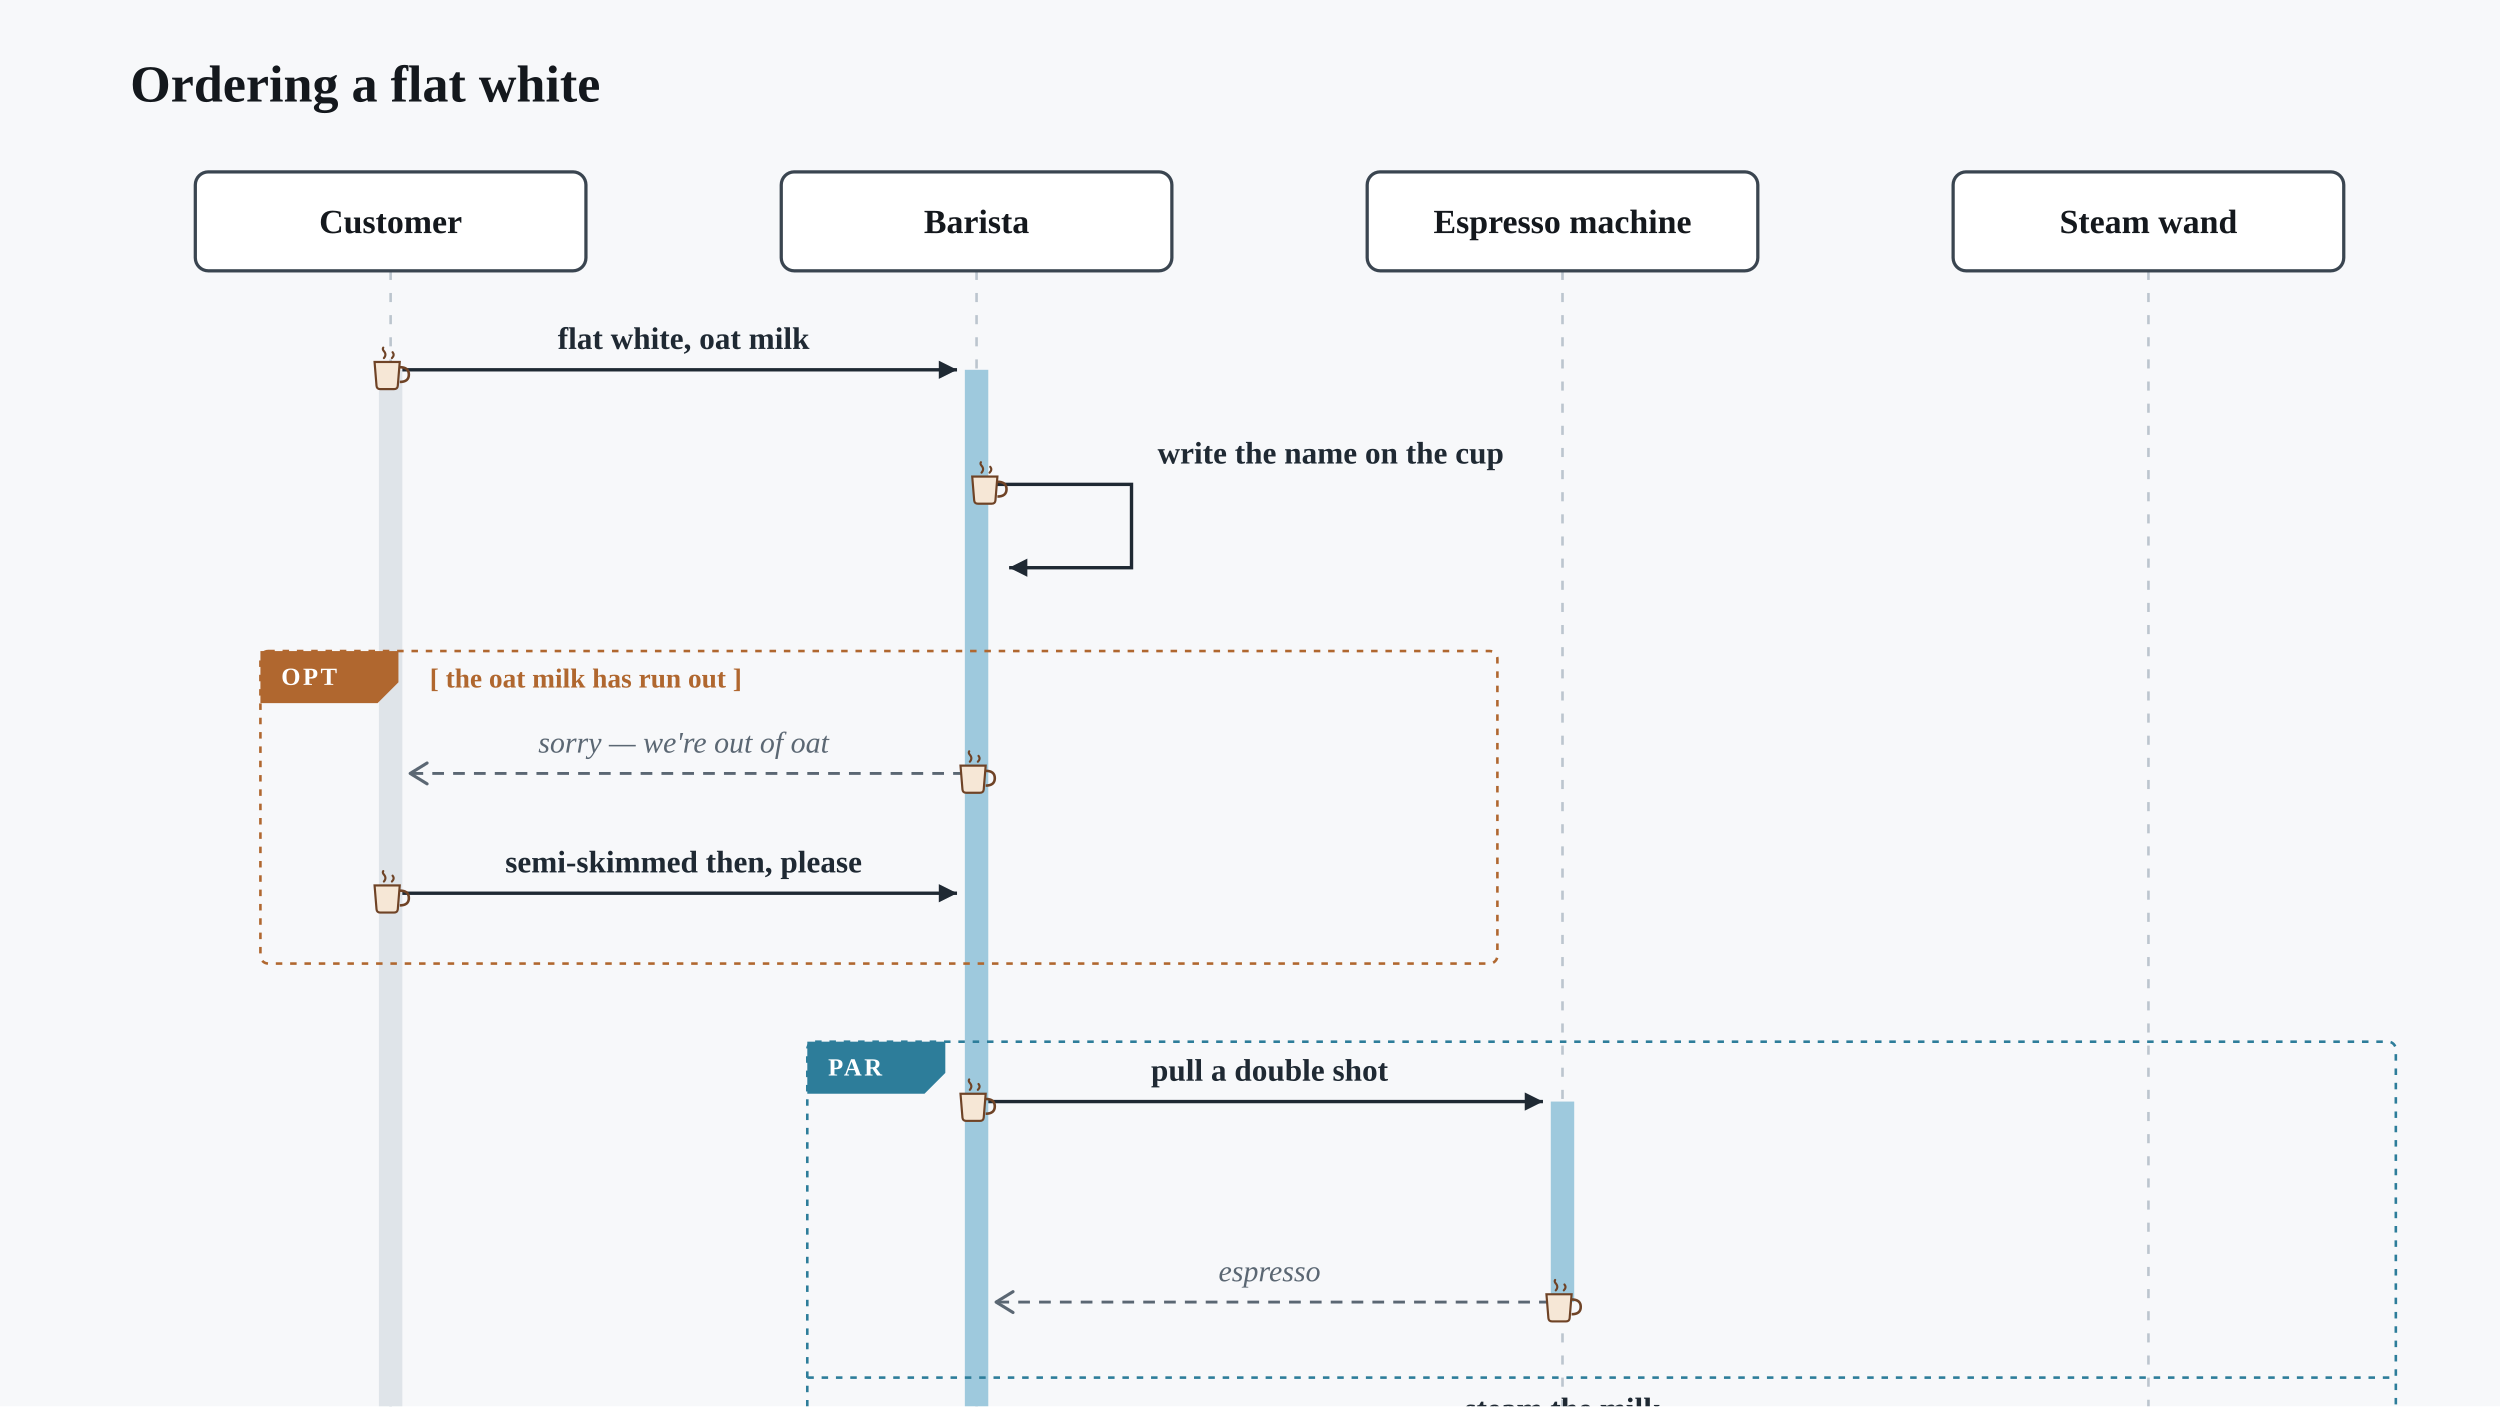
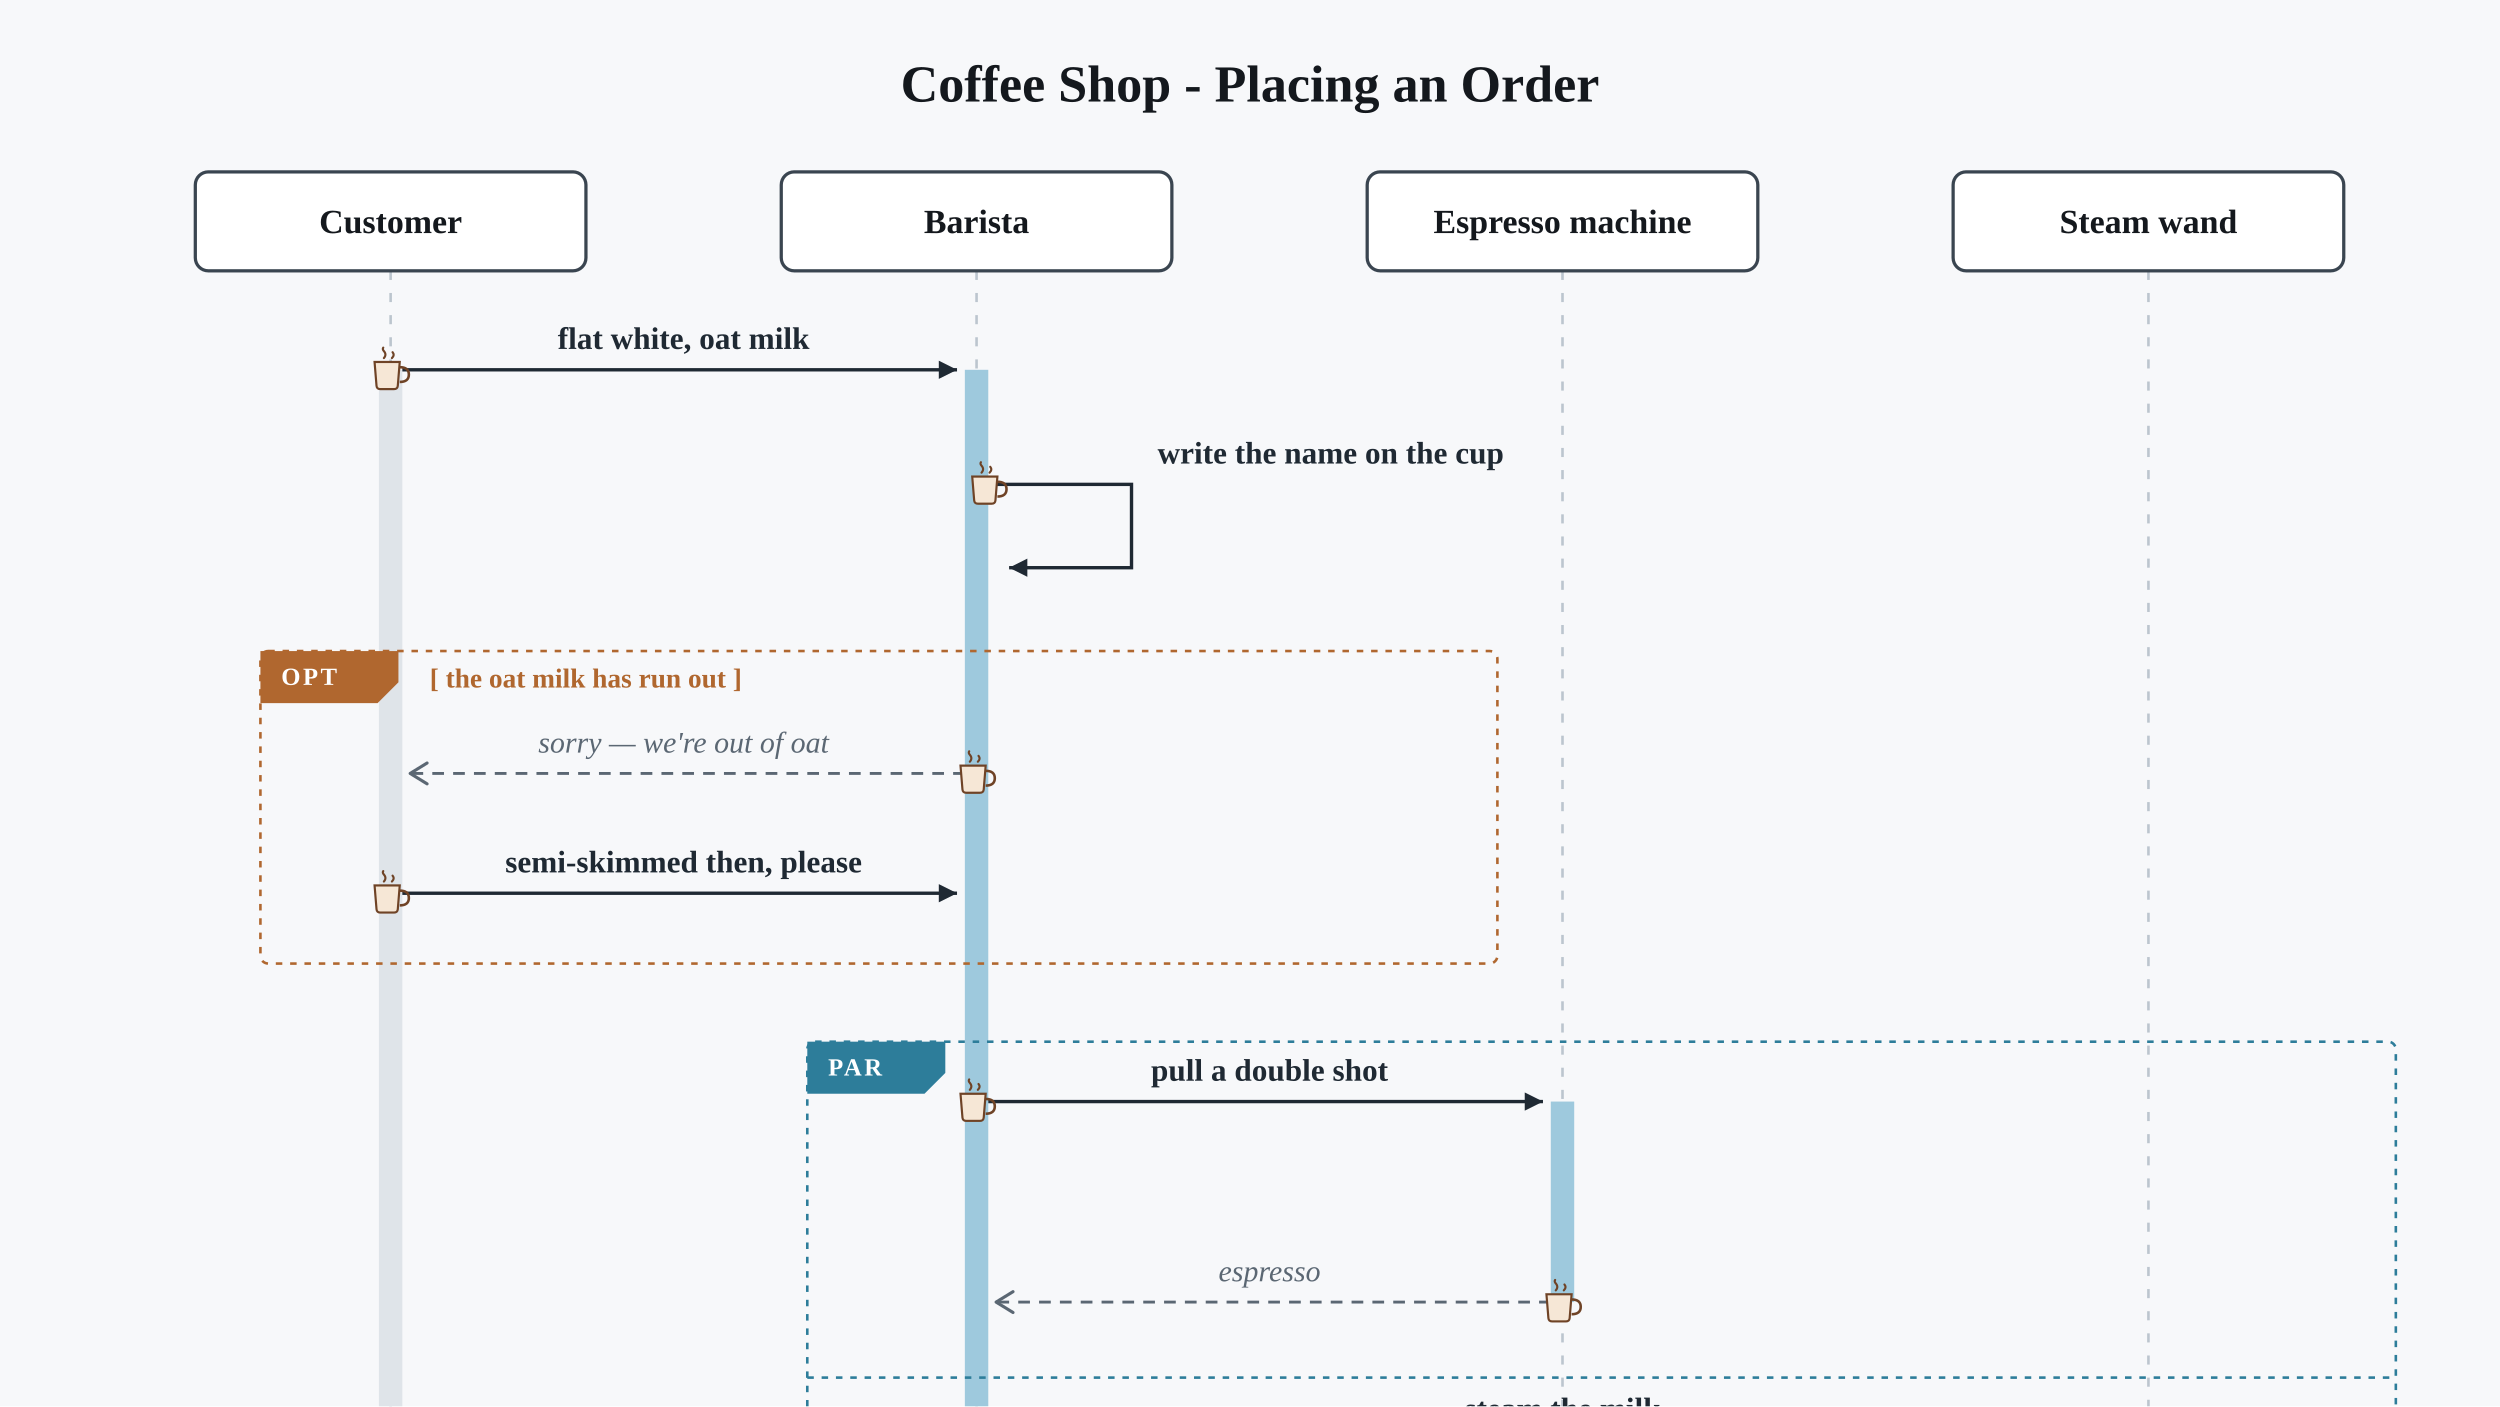
<svg xmlns="http://www.w3.org/2000/svg" id="sequence_coffee_order" width="1920" height="1080" viewBox="0 0 1920 1080">
  <defs>
    <marker id="ret_head" markerUnits="userSpaceOnUse" markerWidth="30" markerHeight="20" refX="16" refY="10" orient="auto">
      <path d="M 3,2 L 16,10 L 3,18" fill="none" class="ret-head" stroke-width="2.4" />
    </marker>
    <clipPath id="sheet_clip">
      <rect x="0" y="208" width="1920" height="872" />
    </clipPath>
    <symbol id="mug" viewBox="0 0 24 24">
      <path d="M 4.6,8.4 L 16.2,8.4 L 15.3,19.4 Q 15.15,20.9 13.6,20.9 L 7.2,20.9 Q 5.65,20.9 5.5,19.4 Z" class="icon-fill icon-stroke" stroke-width="1" />
      <path d="M 16.2,10.8 Q 20.4,10.8 20.4,14.2 Q 20.4,17.6 16.2,17.6" fill="none" class="icon-stroke" stroke-width="1.2" />
      <path d="M 8.9,6.6 Q 10.3,5.0 8.9,3.4 Q 8.1,2.5 8.6,1.8" fill="none" class="icon-stroke" stroke-width="1" stroke-linecap="round" />
      <path d="M 12.6,6.6 Q 14.0,5.2 12.9,3.9" fill="none" class="icon-stroke" stroke-width="1" stroke-linecap="round" />
    </symbol>
    <style>
      .t        { font-family: var(--diagram-font-family, Arial, "Liberation Sans", Helvetica, sans-serif); }
      .title    { font-size: 40px; font-weight: 800; fill: var(--title-text-color, #14181d); }
      .head     { font-size: 26px; font-weight: 700; fill: var(--title-text-color, #14181d); }
      .msg      { font-size: 24px; font-weight: 600; fill: var(--body-text-color, #1f2933); }
      .ret      { font-size: 23px; font-weight: 400; fill: var(--muted-text-color, #5b6773); font-style: italic; }
      .lifeline { stroke: var(--lifeline-stroke-color, #bcc5ce); stroke-width: 2; stroke-dasharray: 7 10; }
      .box      { fill: var(--head-fill-color, #ffffff); stroke: var(--head-stroke-color, #3a4550); stroke-width: 2.5; }
      .bar      { stroke: var(--bar-stroke-color, #9ec9dd); stroke-width: 18; }
      .bar-wait { stroke: var(--bar-wait-stroke-color, #dfe4e9); stroke-width: 18; }
      .bar-nest { stroke: var(--bar-nest-stroke-color, #6ba9c6); stroke-width: 18; }
      .call     { stroke: var(--call-stroke-color, #1f2933); stroke-width: 2.6; fill: none; }
      .call-head{ fill: var(--call-stroke-color, #1f2933); }
      .return   { stroke: var(--return-stroke-color, #5b6773); stroke-width: 2.2; fill: none; stroke-dasharray: 9 7; }
      .ret-head { stroke: var(--return-stroke-color, #5b6773); stroke-width: 2.4; fill: none;
                  stroke-linecap: round; stroke-linejoin: round; }
      .frag-box { fill: none; stroke-width: 2; stroke-dasharray: 5 6; }
      .frag-par { stroke: var(--par-color, #2d7d9a); }
      .frag-opt { stroke: var(--opt-color, #b0672f); }
      .tab-par  { fill: var(--par-color, #2d7d9a); }
      .tab-opt  { fill: var(--opt-color, #b0672f); }
      .tab-t    { font-size: 19px; font-weight: 800; fill: var(--tab-text-color, #ffffff); letter-spacing: 0.10em; }
      .guard    { font-size: 21px; font-weight: 700; fill: var(--opt-color, #b0672f); }
      .icon-fill   { fill: var(--icon-fill, #f6e7d6); }
      .icon-stroke { stroke: var(--icon-stroke, #6f4326); }
    </style>
  </defs>
  <rect class="scene-bg" width="1920" height="1080" fill="var(--scene-background-color, #f7f8fa)" />
-   <text id="title" class="t title" x="100" y="78">Ordering a flat white</text>
+   <text id="title" class="t title" x="960" y="78" text-anchor="middle">Coffee Shop - Placing an Order</text>
  <line id="life_customer" class="lifeline" x1="300" y1="208" x2="300" y2="1080" />
  <line id="life_barista" class="lifeline" x1="750" y1="208" x2="750" y2="1080" />
  <line id="life_machine" class="lifeline" x1="1200" y1="208" x2="1200" y2="1080" />
  <line id="life_wand" class="lifeline" x1="1650" y1="208" x2="1650" y2="1080" />
  <g id="head_customer">
    <rect class="box" x="150" y="132" width="300" height="76" rx="10" />
    <text class="t head" x="300" y="179" text-anchor="middle">Customer</text>
  </g>
  <g id="head_barista">
    <rect class="box" x="600" y="132" width="300" height="76" rx="10" />
    <text class="t head" x="750" y="179" text-anchor="middle">Barista</text>
  </g>
  <g id="head_machine">
    <rect class="box" x="1050" y="132" width="300" height="76" rx="10" />
    <text class="t head" x="1200" y="179" text-anchor="middle">Espresso machine</text>
  </g>
  <g id="head_wand">
    <rect class="box" x="1500" y="132" width="300" height="76" rx="10" />
    <text class="t head" x="1650" y="179" text-anchor="middle">Steam wand</text>
  </g>
  <g id="sheet_viewport" clip-path="url(#sheet_clip)">
    <g id="sheet">
      <line id="bar_customer" class="bar-wait" x1="300" y1="284" x2="300" y2="1538" />
      <line id="bar_barista" class="bar" x1="750" y1="284" x2="750" y2="1538" />
      <line id="bar_machine" class="bar" x1="1200" y1="846" x2="1200" y2="1000" />
      <line id="bar_wand" class="bar" x1="1650" y1="1106" x2="1650" y2="1260" />
      <line id="bar_prepare" class="bar-nest" x1="759" y1="1380" x2="759" y2="1460" />
      <g id="frag_opt">
        <rect class="frag-box frag-opt" x="200" y="500" width="950" height="240" rx="6" />
        <path class="tab-opt" d="M 200 500 L 306 500 L 306 524 L 290 540 L 200 540 Z" />
        <text class="t tab-t" x="216" y="526">OPT</text>
        <text class="t guard" x="330" y="528">[ the oat milk has run out ]</text>
      </g>
      <g id="frag_par">
        <rect class="frag-box frag-par" x="620" y="800" width="1220" height="500" rx="6" />
        <path class="tab-par" d="M 620 800 L 726 800 L 726 824 L 710 840 L 620 840 Z" />
        <text class="t tab-t" x="636" y="826">PAR</text>
      </g>
      <line id="frag_par_divider" class="frag-box frag-par" x1="620" y1="1058" x2="1840" y2="1058" />
      <text id="lbl_order" class="t msg" x="525" y="268" text-anchor="middle">flat white, oat milk</text>
      <line id="msg_order" class="call" x1="309" y1="284" x2="735" y2="284" />
      <path id="head_order" class="call-head" d="M 735,284 L 721,277 L 721,291 Z" />
      <text id="lbl_semi" class="t msg" x="525" y="670" text-anchor="middle">semi-skimmed then, please</text>
      <line id="msg_semi" class="call" x1="309" y1="686" x2="735" y2="686" />
      <path id="head_semi" class="call-head" d="M 735,686 L 721,679 L 721,693 Z" />
      <text id="lbl_shot" class="t msg" x="975" y="830" text-anchor="middle">pull a double shot</text>
      <line id="msg_shot" class="call" x1="759" y1="846" x2="1185" y2="846" />
      <path id="head_shot" class="call-head" d="M 1185,846 L 1171,839 L 1171,853 Z" />
      <text id="lbl_steam" class="t msg" x="1200" y="1090" text-anchor="middle">steam the milk</text>
      <line id="msg_steam" class="call" x1="759" y1="1106" x2="1635" y2="1106" />
      <path id="head_steam" class="call-head" d="M 1635,1106 L 1621,1099 L 1621,1113 Z" />
      <text id="lbl_outofoat" class="t ret" x="525" y="578" text-anchor="middle">sorry — we're out of oat</text>
      <line id="ret_outofoat" class="return" x1="741" y1="594" x2="315" y2="594" marker-end="url(#ret_head)" />
      <text id="lbl_espresso" class="t ret" x="975" y="984" text-anchor="middle">espresso</text>
      <line id="ret_espresso" class="return" x1="1191" y1="1000" x2="765" y2="1000" marker-end="url(#ret_head)" />
      <text id="lbl_milk" class="t ret" x="1200" y="1244" text-anchor="middle">steamed milk</text>
      <line id="ret_milk" class="return" x1="1641" y1="1260" x2="765" y2="1260" marker-end="url(#ret_head)" />
      <text id="lbl_handoff" class="t ret" x="525" y="1522" text-anchor="middle">one flat white</text>
      <line id="ret_handoff" class="return" x1="741" y1="1538" x2="315" y2="1538" marker-end="url(#ret_head)" />
      <text id="lbl_name" class="t msg" x="889" y="356" text-anchor="start">write the name on the cup</text>
      <path id="msg_name" class="call" d="M 759 372 L 869 372 L 869 436 L 775 436" />
      <path id="head_name" class="call-head" d="M 775,436 L 789,429 L 789,443 Z" />
      <text id="lbl_prepare" class="t msg" x="898" y="1364" text-anchor="start">prepare — pour the milk through the shot</text>
      <path id="msg_prepare" class="call" d="M 768 1380 L 878 1380 L 878 1444 L 784 1444" />
      <path id="head_prepare" class="call-head" d="M 784,1444 L 798,1437 L 798,1451 Z" />
      <use id="rider_order" href="#mug" x="280" y="264" width="40" height="40" />
      <use id="rider_semi" href="#mug" x="280" y="666" width="40" height="40" />
      <use id="rider_shot" href="#mug" x="730" y="826" width="40" height="40" />
      <use id="rider_steam" href="#mug" x="730" y="1086" width="40" height="40" />
      <use id="rider_outofoat" href="#mug" x="730" y="574" width="40" height="40" />
      <use id="rider_espresso" href="#mug" x="1180" y="980" width="40" height="40" />
      <use id="rider_milk" href="#mug" x="1630" y="1240" width="40" height="40" />
      <use id="rider_handoff" href="#mug" x="730" y="1518" width="40" height="40" />
      <use id="rider_name" href="#mug" x="739" y="352" width="40" height="40" />
      <use id="rider_prepare" href="#mug" x="748" y="1360" width="40" height="40" />
    </g>
  </g>
</svg>
